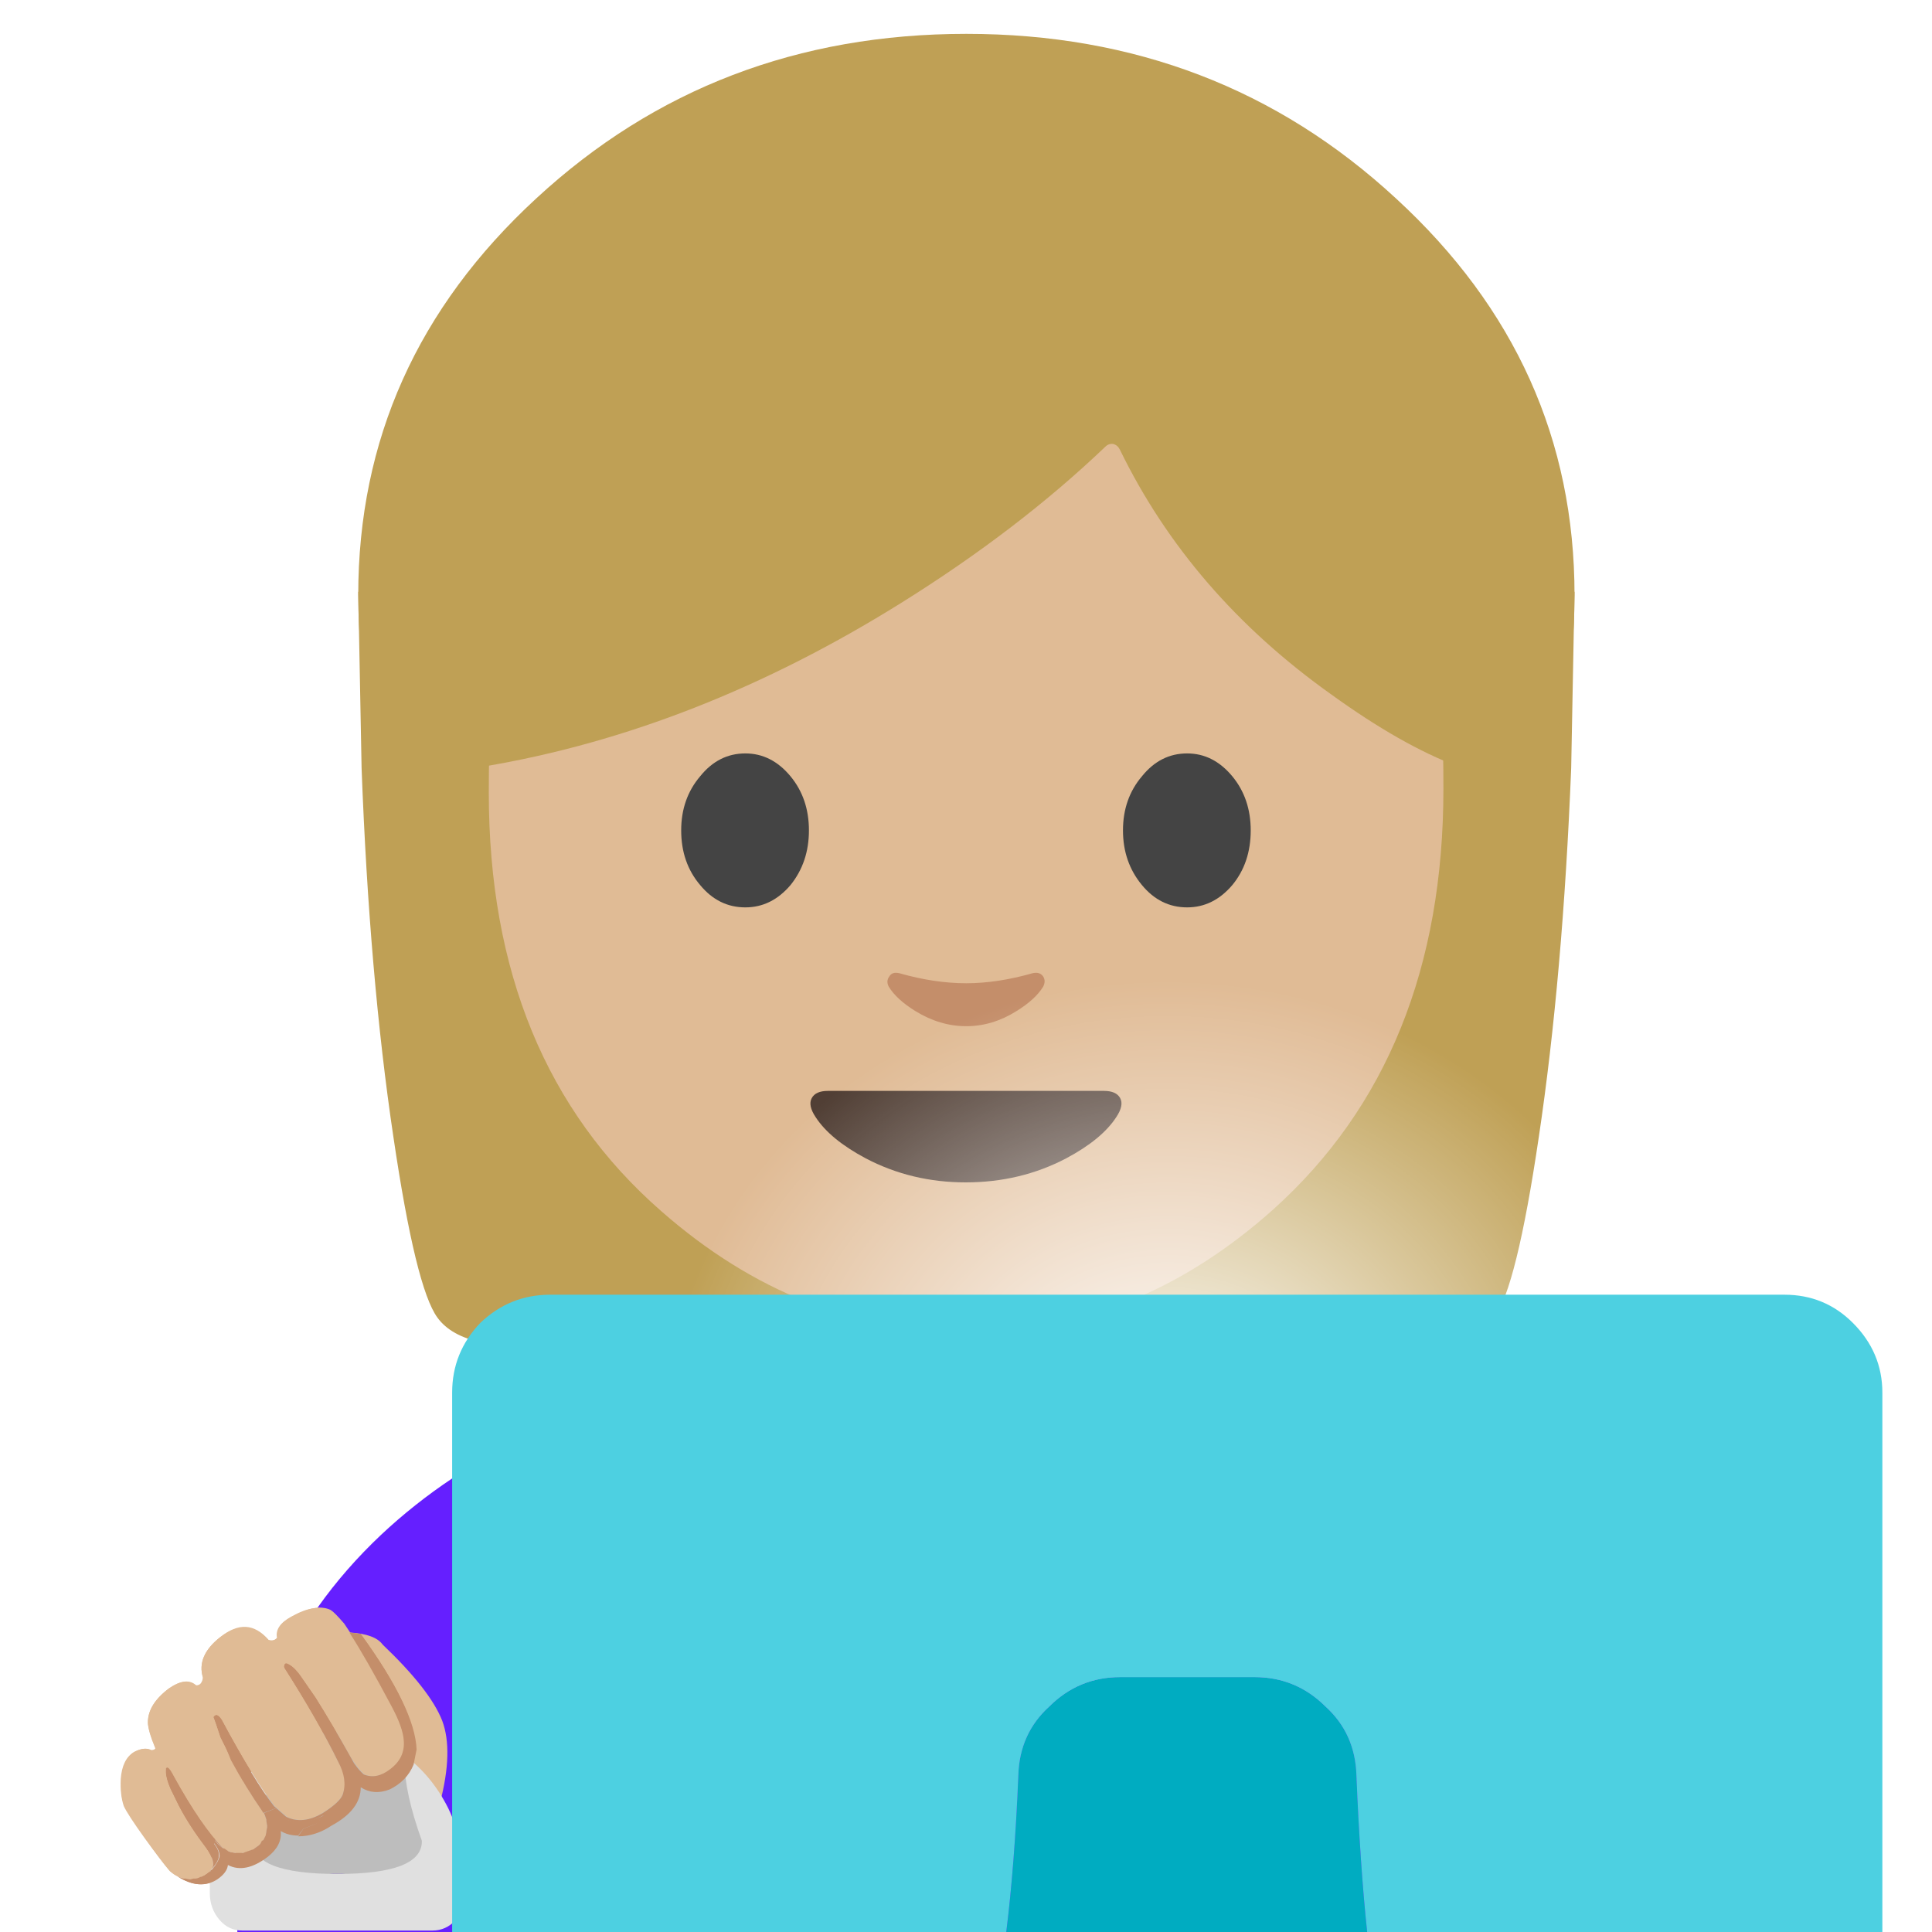
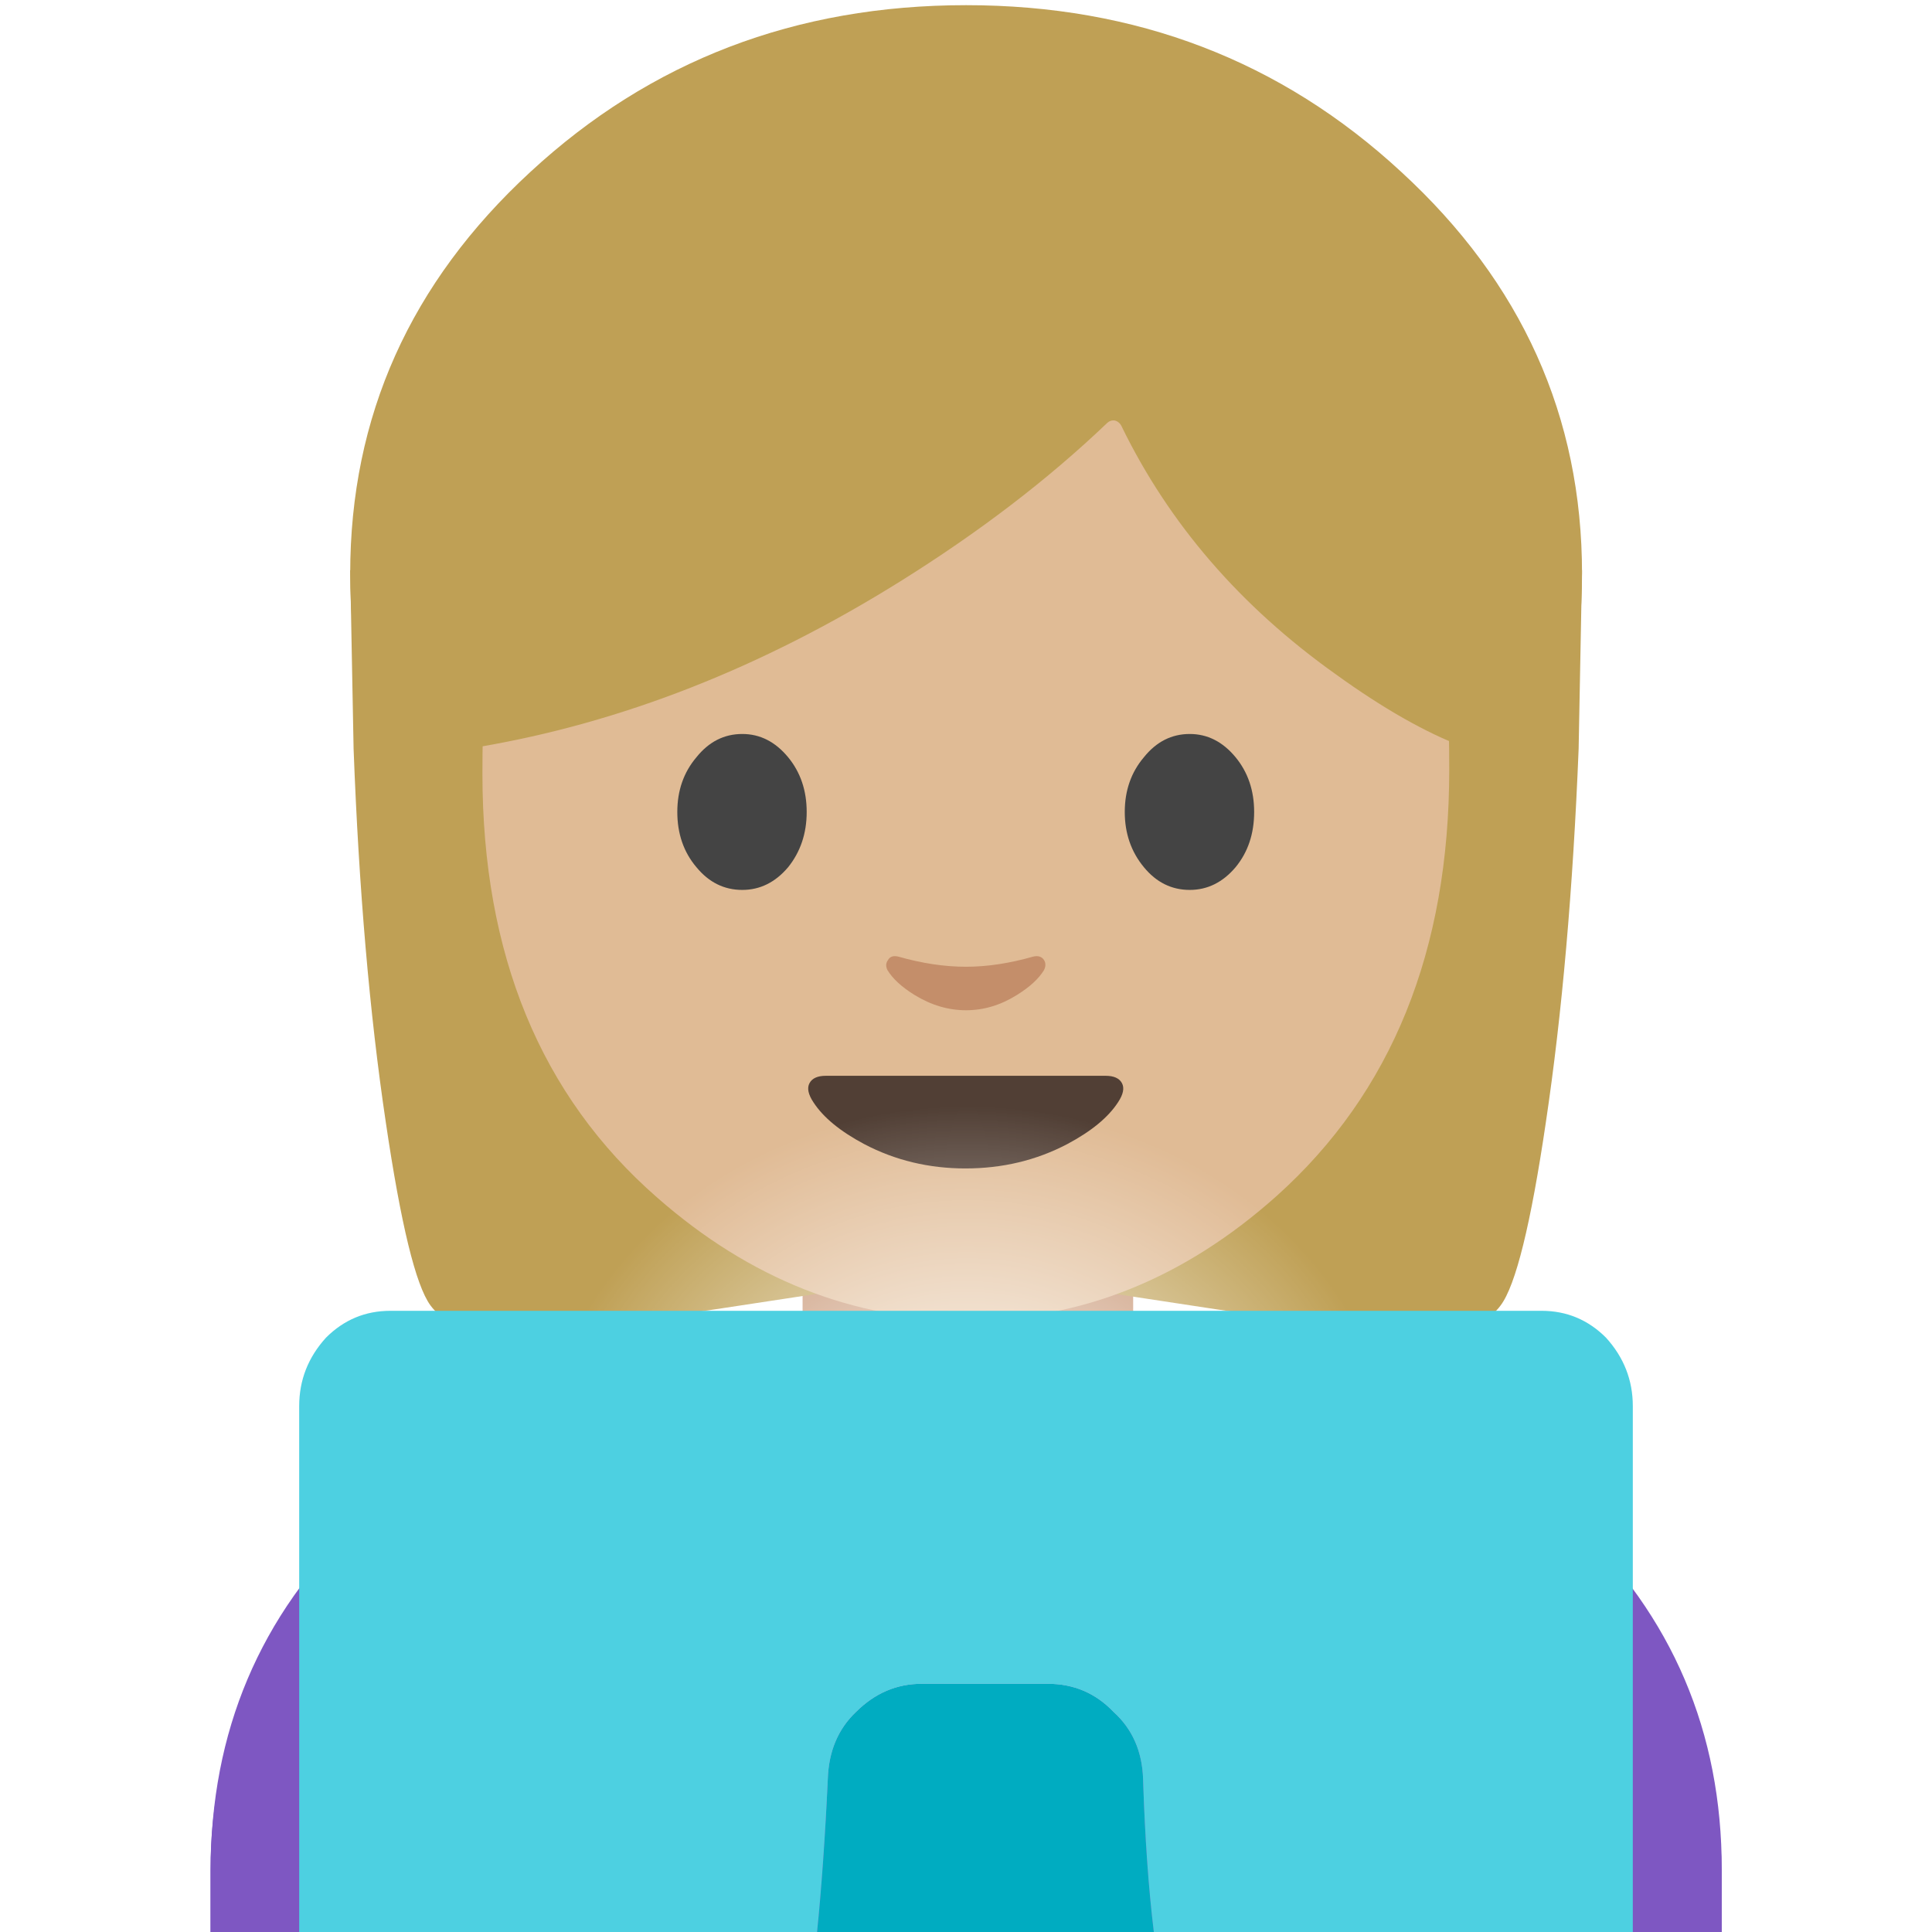
<svg xmlns="http://www.w3.org/2000/svg" xmlns:xlink="http://www.w3.org/1999/xlink" preserveAspectRatio="none" viewBox="0 0 72 72">
  <defs>
-     <radialGradient id="a" cx="0" cy="0" r="22.088" fx="0" fy="0" gradientTransform="matrix(1 0 0 .89813 36.25 47.85)" gradientUnits="userSpaceOnUse" spreadMethod="pad">
+     <radialGradient id="a" cx="0" cy="0" r="16.175" fx="0" fy="0" gradientTransform="matrix(1 0 0 .898 36.05 55.75)" gradientUnits="userSpaceOnUse" spreadMethod="pad">
      <stop offset="0%" stop-color="#FFF" />
      <stop offset="100%" stop-color="#FFF" stop-opacity="0" />
    </radialGradient>
-     <path id="b" fill="#651FFF" d="M8.85 69.75V72h54.5v-2.25q0-7.45-5.35-12.55-4.95-4.6-12.95-6-9.1-1.55-18.45.7-7.75 1.8-12.45 6.1-5.3 4.85-5.3 11.75z" />
-     <path id="c" fill="#651FFF" d="M14.2 57.2q-5.35 5.05-5.35 12.55V72h54.5v-2.25q0-6.9-5.3-11.75-4.7-4.3-12.5-6.1-9.35-2.25-18.4-.7-8.05 1.4-12.95 6z" />
+     <path id="b" fill="#7E57C2" d="M8.85 69.75V72h54.5v-2.25q0-7.45-5.35-12.55-4.95-4.6-12.95-6-9.1-1.55-18.45.7-7.75 1.8-12.45 6.1-5.3 4.85-5.3 11.75z" />
+     <path id="c" fill="#7E57C2" d="M13.35 56.7q-5.5 5.25-5.5 13V72h56.3v-2.3q0-7.15-5.45-12.15-4.85-4.45-12.95-6.3-9.65-2.35-19-.75-8.3 1.45-13.4 6.2z" />
    <path id="d" fill="#C48E6A" d="M64 74.15q2.9 0 4.95-2.05Q71 70.05 71 67.15v-6.4H57v6.4q0 2.9 2.05 4.95 2.05 2.05 4.95 2.05z" />
    <path id="e" fill="#BFA055" d="M118.2 71.6l.3-15.8L65 53.6 9.5 55.8l.3 15.8q.7 18.65 2.85 33.05 2 13.55 3.95 16.2 2.4 3.3 11.2 2.3 6.3-.75 20.9-3 9.45-1.5 14.8-1.5h.95q5.35 0 14.8 1.5 14.6 2.25 20.85 3 8.8 1 11.2-2.3 2-2.65 4-16.2 2.15-14.4 2.9-33.05z" />
    <path id="f" fill="#BFA055" d="M102.5 91.65q16-14.75 16-35.55 0-20.85-16-35.55Q86.55 5.8 64 5.8q-22.6 0-38.55 14.75Q9.5 35.25 9.5 56.1q0 20.8 15.95 35.55 16 14.75 38.55 14.75 22.55 0 38.5-14.75z" />
    <path id="g" fill="#E0BB95" d="M106.75 73.45q0-28.7-8.9-42.6Q87.7 14.9 64.15 14.9q-23.55 0-33.9 16.1-9.05 14.15-9.05 42.8 0 24 15.45 37.5 12.35 10.85 27.5 10.85 15.05 0 27.35-11 15.25-13.7 15.25-37.7z" />
    <path id="h" fill="#BFA055" d="M108.05 32.25q-3.2-6.5-10.25-13.05Q83.65 6.15 64.4 6.15q-19.2 0-33.35 12.75Q24 25.3 20.8 31.65v39.8q19-3.2 37.35-14.65 10.5-6.55 18.3-14 .3-.3.7-.25.4.1.6.5Q84.05 56 96.7 65q6.3 4.55 11.35 6.45v-39.2z" />
    <path id="i" fill="#444" d="M40.15 72.35q-1.7 2-1.7 4.85 0 2.9 1.7 4.9 1.65 2 4.05 2 2.35 0 4.05-2 1.65-2.05 1.65-4.9 0-2.85-1.65-4.85-1.7-2.05-4.05-2.05-2.4 0-4.05 2.05z" />
    <path id="j" fill="#444" d="M87.85 72.35q-1.7-2.05-4.05-2.05-2.4 0-4.05 2.05-1.7 2-1.7 4.85 0 2.85 1.7 4.9 1.65 2 4.05 2 2.35 0 4.05-2 1.65-2 1.65-4.9 0-2.85-1.65-4.85z" />
    <path id="k" fill="#513F35" d="M63.95 108.75q4.9 0 9-2.15 3.2-1.7 4.5-3.7.7-1.05.35-1.7-.35-.65-1.45-.65H51.6q-1.1 0-1.45.65-.35.65.35 1.7 1.3 2 4.5 3.7 4.1 2.15 8.95 2.15z" />
    <path id="l" fill="#C48E6A" d="M58 90q-.65-.15-.9.3-.3.4-.05.9.7 1.15 2.4 2.2 2.2 1.35 4.55 1.35 2.35 0 4.5-1.35 1.7-1.05 2.4-2.2.25-.5 0-.9-.3-.45-.95-.3-3.15.9-5.95.9-2.85 0-6-.9z" />
-     <path id="m" fill="#E0BB95" d="M21.15 119.55q.9-3.45.15-5.45-.8-2.05-3.95-5.05-.5-.7-2.2-.8l-.4-.55q-.55-.75-.85-.9-1-.5-2.6.4-1.1.6-.95 1.4-.2.25-.55.15-1.4-1.55-3.2-.2-1.6 1.25-1.15 2.7-.1.55-.5.5-.65-.55-1.75.2-1.4 1.05-1.4 2.25 0 .55.5 1.75-.1.1-.3.1-.45-.25-1.15.15-.75.45-.85 1.75-.05 1.05.2 1.8.25.55 1.4 2.15 1.05 1.45 1.65 2.15.55.55 1.4.55.85-.05 1.35-.65.5-.5.5-.85.05-.55-.75-1.25l-.1-.1.25-.1q1.3 1.85 2.85.95.55-.3.8-.9.3-.65-.1-1.5l.8-.3.15.25q.95 1.3 3.05.2l-.5.55-.85.35-.55.85q-.35 1 .5 1.85.55.55 1.35.4.4-.05 1.9-.7 1.1-.45 3.3-1.9 2.5-1.6 2.55-2.2z" />
-     <path id="n" fill="#C48E6A" d="M10.85 110.4q-.05.1 0 .2 2.2 3.45 3.55 6.2.65 1.2.3 2.15-.2.5-1.3 1.2-1.35.85-2.4.3l-.8-.7q-1.3-1.65-3.5-5.7-.1-.15-.2-.25-.2-.2-.35.05l.45 1.35.75 1.5q.95 1.9 2.15 3.6.35.75.05 1.45-.2.55-.75.85-1.1.6-2-.05-1.35-1.25-3.3-4.8-.1-.2-.2-.35-.2-.3-.3-.15l-.05.25q.05.4.35 1.15l.55 1.1q.7 1.4 1.75 2.75.8 1.1.3 1.55-.95.95-2.15.35 1.45.95 2.65.2.65-.45.7-.95 1.1.6 2.6-.55.9-.7.9-1.7 1.45.9 3.3-.3 2-1.15 2-2.55.85.5 1.9.1 1.15-.5 1.55-1.6l.2-1q-.05-2.75-3.65-7.7l-.75-.1q.95 1.35 2.8 4.9.75 1.4.8 2.25.1 1.15-.9 1.9-.9.7-1.75.35l-.9-1.2q-1.2-2.15-2.3-3.9l-.9-1.3q-.4-.65-.8-.85-.3-.2-.35 0z" />
-     <path id="o" fill="#E0E0E0" d="M18.75 116.35l.05.45q0 3.1-1.3 5.25-1.3 2.2-3.15 2.2-1.85 0-3.15-2.2-1.3-2.15-1.3-5.25l.05-.45Q8.1 117.7 7 119.9q-1.1 2.3-1.1 4.95v.65q0 1.05.65 1.8.6.7 1.5.7h12.6q.9 0 1.55-.7.6-.75.6-1.8v-.65q0-2.65-1.1-4.95-1.1-2.2-2.95-3.55z" />
-     <path id="p" fill="#BDBDBD" d="M8.75 122.05q-.05 2.2 5.6 2.2 5.65 0 5.6-2.2-1.15-3.2-1.15-5.25l-.05-.45q-1.95-1.5-4.4-1.5-2.4 0-4.4 1.5l-.05.45q0 2.05-1.15 5.25z" />
-     <path id="q" fill="#E0BB95" d="M11.35 107.2q-1.15.6-.95 1.4-.25.25-.6.15-1.4-1.65-3.2-.2-1.6 1.25-1.15 2.7-.05.55-.45.5-.65-.6-1.8.2-1.4 1.05-1.4 2.25 0 .5.5 1.7-.05.15-.25.15-.45-.25-1.15.1-.75.45-.85 1.8-.1 1.05.2 1.8.25.5 1.4 2.15 1 1.45 1.6 2.15.4.3.6.35l.3.15h.15l.3.05.2-.05h.15l.2-.05.75-.4.05-.1q.45-.45-.3-1.5-1.05-1.35-1.8-2.75l-.55-1.15q-.3-.7-.3-1.1v-.25q.1-.15.3.15.1.15.2.35 1.85 3.35 3.3 4.8l.05.05.3.15.15.05.3.05.15.05.35-.05h.15l.55-.25.35-.25.1-.1.1-.15.1-.1.1-.2.05-.05.05-.25v-.1l.05-.25v-.1l-.05-.25v-.15l-.15-.4q-1.2-1.7-2.15-3.55l-.75-1.5-.45-1.35q.15-.25.35-.05.15.1.2.25 2.2 4.05 3.5 5.7l.8.7q1.1.55 2.45-.3 1.1-.7 1.25-1.2.45-.9-.3-2.15-1.35-2.75-3.55-6.2-.05-.15 0-.25.05-.15.35.05.35.2.8.85l.9 1.3q1.1 1.75 2.3 3.9l.3.45q.35.5.65.75.8.35 1.75-.35.95-.75.9-1.9-.1-.85-.8-2.25-1.7-3.2-2.8-4.9l-.4-.6q-.65-.75-.9-.9-.95-.45-2.55.45z" />
-     <path id="r" fill="#C48E6A" d="M9.55 120.35l.1.3v.1l.05.3v.1l-.05.25v.05l-.05.25-.15.3-.1.05-.1.2-.1.1-.35.25-.7.25h-.5l-.3-.05-.15-.05-.3-.2H6.8q-.45-.3-.9-.95l-.25.1.15.1q.75.7.75 1.25-.05.35-.5.9l-.1.05v.05l-.05.05q-.4.3-.65.35l-.1.05-.2.05H4.8l-.2.05-.3-.05h-.15l-.2-.05-.2-.1q1.5.95 2.65.2.65-.45.7-.95 1.15.6 2.65-.55.95-.75.85-1.7.5.3 1.15.3l.35-.45.9-.35.5-.55q-.8.4-1.6.45-.95.05-1.45-.65l-.2-.25-.75.3v.05l.05.1z" />
-     <path id="s" fill="#C48E6A" d="M3.3 117.4q-.2-.3-.3-.15v.25q0 .4.3 1.1l.55 1.1q.75 1.4 1.8 2.8.708.99.35 1.45.5-.55.5-.9.05-.55-.75-1.25l-.1-.1.25-.05q.55.65.9.9-1.45-1.45-3.3-4.8-.1-.2-.2-.35z" />
-     <path id="t" fill="#C48E6A" d="M10.85 110.4q-.05.1 0 .2 2.2 3.45 3.55 6.2.65 1.2.3 2.2-.2.5-1.3 1.2-1.35.8-2.45.25l-.8-.7q-1.3-1.65-3.45-5.7-.1-.15-.2-.25-.2-.15-.35.05l1.15 2.85q.984 1.82 2.15 3.5l.8-.3.15.25q.5.7 1.5.7.8-.05 1.55-.5l-.5.55-.85.35-.35.5q1.15 0 2.2-.7 1.95-1.05 1.95-2.55.85.55 1.9.15 1.15-.55 1.6-1.65l.2-1q-.1-2.7-3.7-7.65h-.1l-.65-.1q1.1 1.7 2.8 4.9.75 1.4.8 2.25.1 1.15-.9 1.9-.9.7-1.75.35-.3-.25-.65-.75l-.25-.45q-1.2-2.15-2.3-3.9l-.9-1.3q-.4-.6-.8-.85-.3-.2-.35 0z" />
-     <path id="u" fill="url(#a)" d="M60.6 47.4q0-9.15-7.15-15.6-7.15-6.5-17.2-6.5-10.15 0-17.3 6.5-7.15 6.45-7.15 15.6 0 9.2 7.15 15.65 7.15 6.5 17.3 6.5 10.05 0 17.2-6.5Q60.6 56.6 60.6 47.4z" />
-     <g id="v">
-       <path fill="#00ACC1" d="M39.1 63.45q-1.1 1-1.15 2.55-.135 3.348-.45 5.85h13.45q-.265-2.502-.4-5.85-.05-1.55-1.15-2.55-1.1-1.1-2.65-1.1h-5q-1.55 0-2.65 1.1z" />
-       <path fill="#4DD0E1" d="M69.05 49.15Q68 48.1 66.5 48.1h-46q-1.5 0-2.6 1.05-1.05 1.1-1.05 2.6v20.1H37.5q.315-2.502.45-5.85.05-1.55 1.15-2.55 1.1-1.1 2.65-1.1h5q1.55 0 2.65 1.1 1.1 1 1.15 2.55.135 3.348.4 5.85h19.2v-20.1q0-1.5-1.1-2.6z" />
+     <path id="m" fill="url(#a)" d="M36.05 39.25q-7.45 0-12.65 4.75-5.25 4.7-5.25 11.45 0 6.7 5.25 11.45 5.2 4.75 12.65 4.75 7.35 0 12.6-4.75t5.25-11.45q0-6.75-5.25-11.45-5.25-4.75-12.6-4.75z" />
+     <g id="n">
+       <path fill="#00ACC1" d="M39.1 62.75h-4.7q-1.4 0-2.45 1.05-1 .95-1.05 2.5-.15 3.25-.4 5.7h12.55q-.3-2.45-.4-5.7-.05-1.55-1.1-2.5-1-1.05-2.45-1.05z" />
+       <path fill="#4DD0E1" d="M12.2 49.85q-1 1.1-1 2.55V72h19.3q.25-2.45.4-5.7.05-1.55 1.05-2.5 1.05-1.05 2.45-1.05h4.7q1.45 0 2.45 1.05 1.05.95 1.1 2.5.1 3.25.4 5.7H60.9V52.4q0-1.45-1-2.55-1-1-2.4-1H14.6q-1.4 0-2.4 1z" />
    </g>
  </defs>
-   <use xlink:href="#b" />
+   <use transform="matrix(1.03339 0 0 1.03339 -1.3 -2.4)" xlink:href="#b" />
  <use xlink:href="#c" />
-   <use transform="matrix(.85156 0 0 .85156 -18.4 -5.55)" xlink:href="#d" />
-   <use transform="matrix(.41585 0 0 .41585 9.4 -1.15)" xlink:href="#e" />
-   <use transform="matrix(.41585 0 0 .41585 9.4 -1.15)" xlink:href="#f" />
-   <use transform="matrix(.41585 0 0 .41585 9.4 -1.15)" xlink:href="#g" />
-   <use transform="matrix(.41585 0 0 .41585 9.4 -1.15)" xlink:href="#h" />
-   <use transform="matrix(.41576 0 0 .41576 9.4 -1.15)" xlink:href="#i" />
-   <use transform="matrix(.41576 0 0 .41576 9.4 -1.15)" xlink:href="#j" />
-   <use transform="matrix(.41576 0 0 .41576 9.4 -1.15)" xlink:href="#k" />
-   <use transform="matrix(.41576 0 0 .41576 9.4 -1.15)" xlink:href="#l" />
-   <use transform="matrix(.56247 0 0 .56247 4.5 -.05)" xlink:href="#m" />
-   <use transform="matrix(.56247 0 0 .56247 4.5 -.05)" xlink:href="#n" />
-   <use transform="matrix(.56247 0 0 .56247 4.5 -.05)" xlink:href="#o" />
-   <use transform="matrix(.56247 0 0 .56247 4.5 -.05)" xlink:href="#p" />
-   <use transform="translate(4.5 -.05) scale(.5625)" xlink:href="#q" />
-   <use transform="translate(4.5 -.05) scale(.5625)" xlink:href="#r" />
-   <use transform="translate(4.5 -.05) scale(.5625)" xlink:href="#s" />
-   <use transform="translate(4.5 -.05) scale(.5625)" xlink:href="#t" />
-   <use transform="matrix(.84836 0 0 .84836 12.75 12.75)" xlink:href="#u" />
-   <use transform="translate(0 .15)" xlink:href="#v" />
+   <use transform="matrix(.88 0 0 .88 -20.25 -8.05)" xlink:href="#d" />
+   <use transform="matrix(.42116 0 0 .42116 9.05 -2.25)" xlink:href="#e" />
+   <use transform="matrix(.42116 0 0 .42116 9.05 -2.25)" xlink:href="#f" />
+   <use transform="matrix(.42116 0 0 .42116 9.05 -2.25)" xlink:href="#g" />
+   <use transform="matrix(.42116 0 0 .42116 9.05 -2.25)" xlink:href="#h" />
+   <use transform="matrix(.4211 0 0 .4211 9.05 -2.25)" xlink:href="#i" />
+   <use transform="matrix(.4211 0 0 .4211 9.05 -2.25)" xlink:href="#j" />
+   <use transform="matrix(.4211 0 0 .4211 9.05 -2.25)" xlink:href="#k" />
+   <use transform="matrix(.4211 0 0 .4211 9.05 -2.25)" xlink:href="#l" />
+   <use xlink:href="#m" />
+   <use transform="translate(-.05)" xlink:href="#n" />
</svg>
